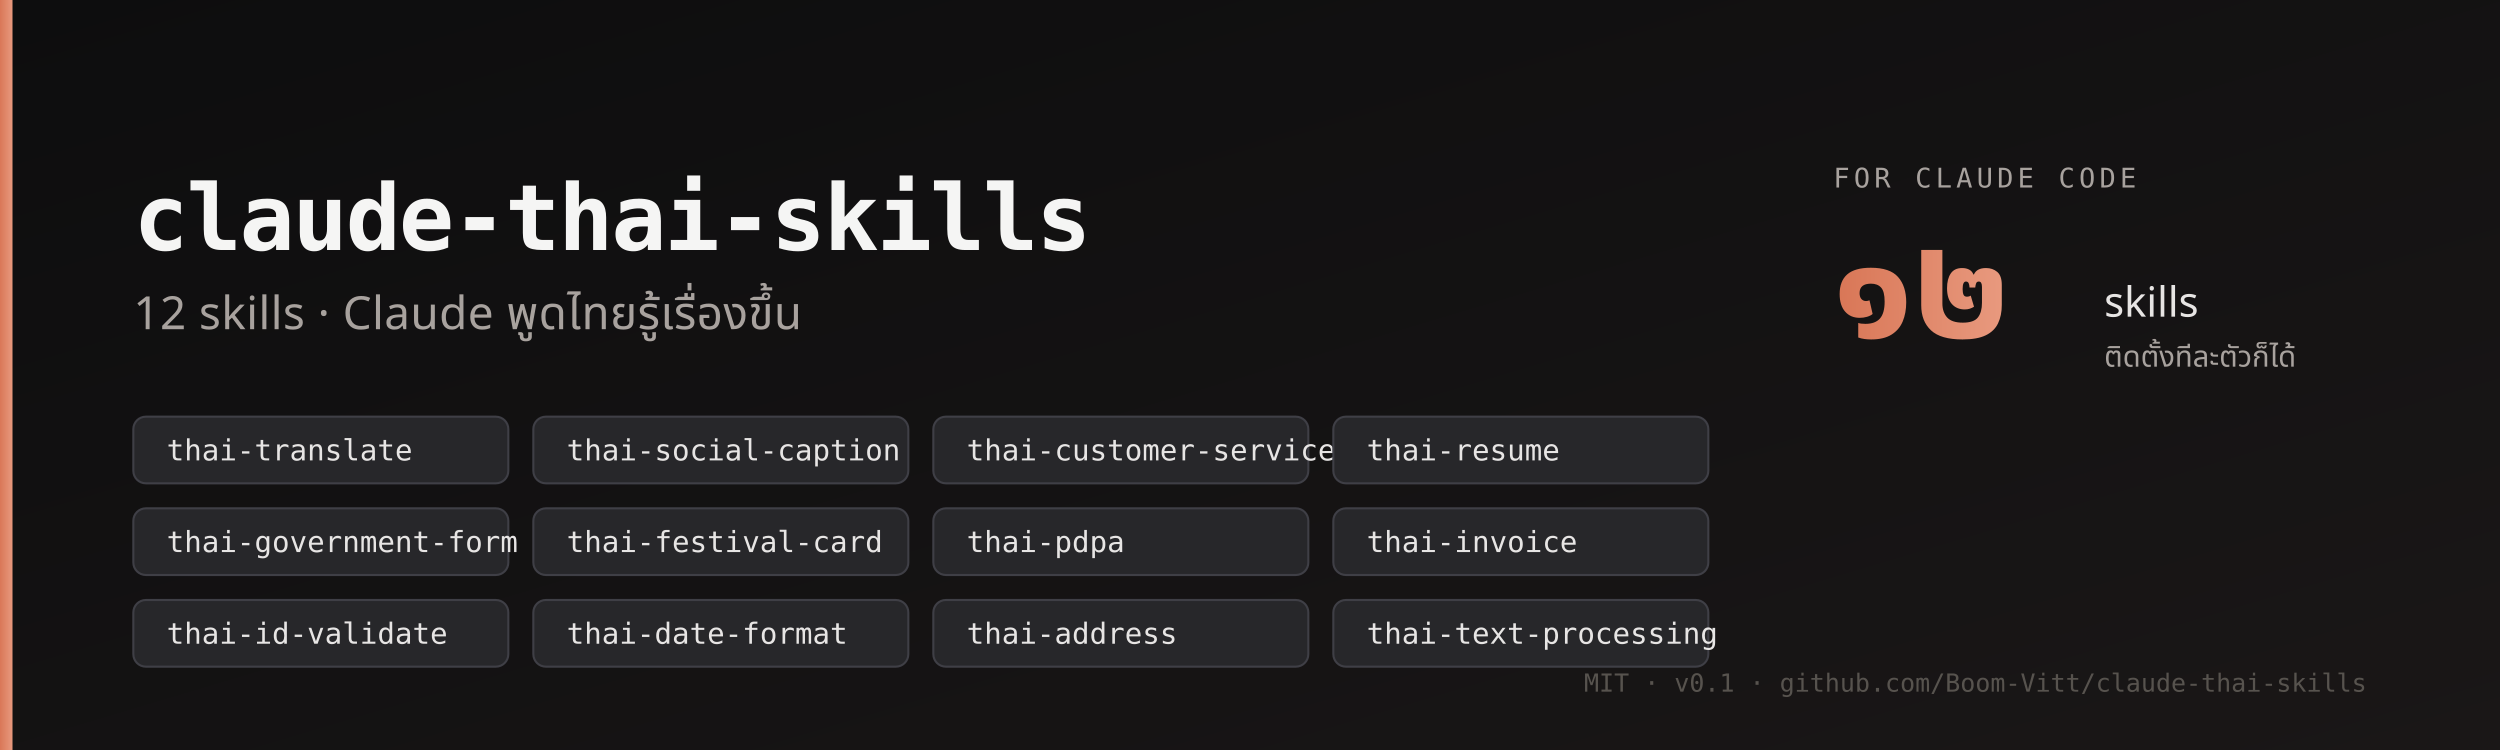
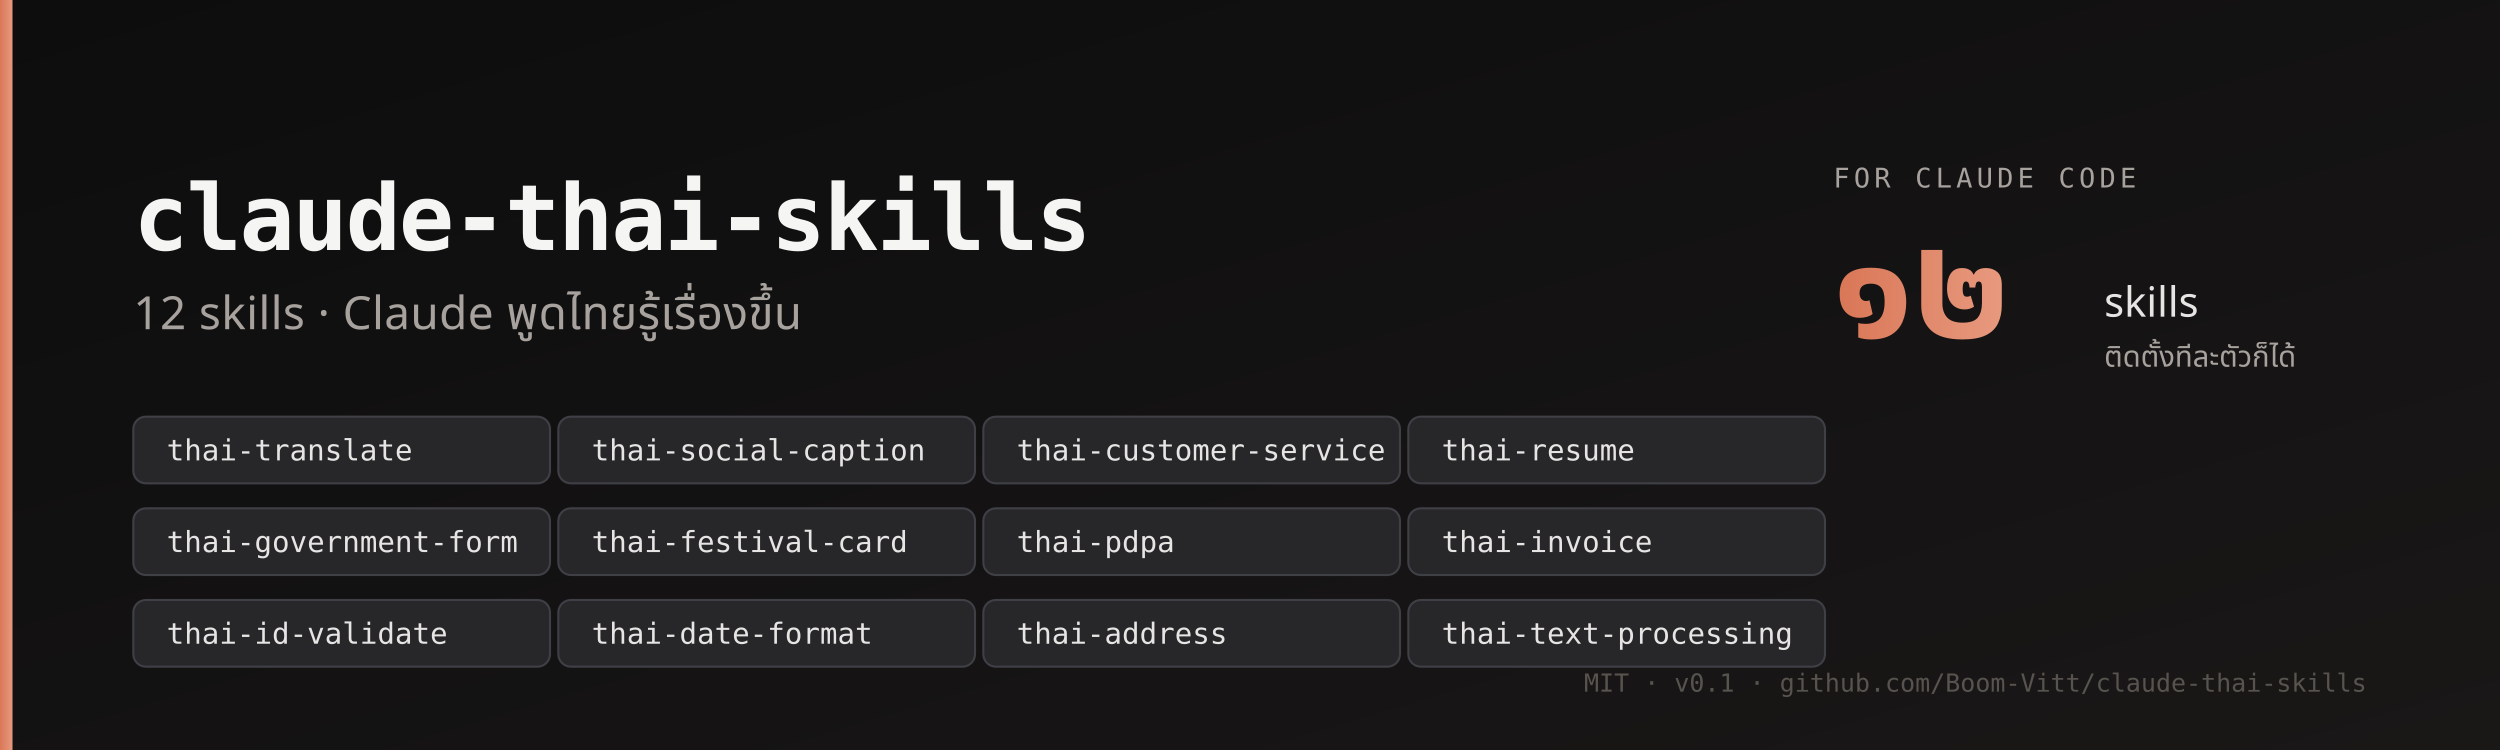
<svg xmlns="http://www.w3.org/2000/svg" viewBox="0 0 1200 360" role="img" aria-label="claude-thai-skills — 12 skills ภาษาไทยสำหรับ Claude Code">
  <defs>
    <linearGradient id="bg" x1="0" y1="0" x2="1" y2="1">
      <stop offset="0" stop-color="#0d0d0e" />
      <stop offset="1" stop-color="#1a1717" />
    </linearGradient>
    <linearGradient id="accent" x1="0" y1="0" x2="1" y2="0">
      <stop offset="0" stop-color="#D97757" />
      <stop offset="1" stop-color="#E8997E" />
    </linearGradient>
  </defs>
  <rect width="1200" height="360" fill="url(#bg)" />
  <rect x="0" y="0" width="6" height="360" fill="url(#accent)" />
  <text x="64" y="120" font-family="ui-monospace,Menlo,'SF Mono',monospace" font-size="44" font-weight="700" fill="#f5f5f4" letter-spacing="-1">claude-thai-skills</text>
  <text x="64" y="158" font-family="ui-sans-serif,system-ui,'Noto Sans Thai','IBM Plex Sans Thai','Sarabun',sans-serif" font-size="22" fill="#A8A29E" letter-spacing="0.2">12 skills · Claude พูดไทยรู้เรื่องขึ้น</text>
  <g font-family="ui-monospace,Menlo,'SF Mono',monospace" font-size="14" fill="#E7E5E4">
-     <rect x="64" y="200" width="180" height="32" rx="6" fill="#27272A" stroke="#3F3F46" />
+     <rect x="64" y="200" width="200" height="32" rx="6" fill="#27272A" stroke="#3F3F46" />
    <text x="80" y="221">thai-translate</text>
-     <rect x="256" y="200" width="180" height="32" rx="6" fill="#27272A" stroke="#3F3F46" />
-     <text x="272" y="221">thai-social-caption</text>
-     <rect x="448" y="200" width="180" height="32" rx="6" fill="#27272A" stroke="#3F3F46" />
-     <text x="464" y="221">thai-customer-service</text>
-     <rect x="640" y="200" width="180" height="32" rx="6" fill="#27272A" stroke="#3F3F46" />
-     <text x="656" y="221">thai-resume</text>
-     <rect x="64" y="244" width="180" height="32" rx="6" fill="#27272A" stroke="#3F3F46" />
+     <rect x="268" y="200" width="200" height="32" rx="6" fill="#27272A" stroke="#3F3F46" />
+     <text x="284" y="221">thai-social-caption</text>
+     <rect x="472" y="200" width="200" height="32" rx="6" fill="#27272A" stroke="#3F3F46" />
+     <text x="488" y="221">thai-customer-service</text>
+     <rect x="676" y="200" width="200" height="32" rx="6" fill="#27272A" stroke="#3F3F46" />
+     <text x="692" y="221">thai-resume</text>
+     <rect x="64" y="244" width="200" height="32" rx="6" fill="#27272A" stroke="#3F3F46" />
    <text x="80" y="265">thai-government-form</text>
-     <rect x="256" y="244" width="180" height="32" rx="6" fill="#27272A" stroke="#3F3F46" />
-     <text x="272" y="265">thai-festival-card</text>
-     <rect x="448" y="244" width="180" height="32" rx="6" fill="#27272A" stroke="#3F3F46" />
-     <text x="464" y="265">thai-pdpa</text>
-     <rect x="640" y="244" width="180" height="32" rx="6" fill="#27272A" stroke="#3F3F46" />
-     <text x="656" y="265">thai-invoice</text>
-     <rect x="64" y="288" width="180" height="32" rx="6" fill="#27272A" stroke="#3F3F46" />
+     <rect x="268" y="244" width="200" height="32" rx="6" fill="#27272A" stroke="#3F3F46" />
+     <text x="284" y="265">thai-festival-card</text>
+     <rect x="472" y="244" width="200" height="32" rx="6" fill="#27272A" stroke="#3F3F46" />
+     <text x="488" y="265">thai-pdpa</text>
+     <rect x="676" y="244" width="200" height="32" rx="6" fill="#27272A" stroke="#3F3F46" />
+     <text x="692" y="265">thai-invoice</text>
+     <rect x="64" y="288" width="200" height="32" rx="6" fill="#27272A" stroke="#3F3F46" />
    <text x="80" y="309">thai-id-validate</text>
-     <rect x="256" y="288" width="180" height="32" rx="6" fill="#27272A" stroke="#3F3F46" />
-     <text x="272" y="309">thai-date-format</text>
-     <rect x="448" y="288" width="180" height="32" rx="6" fill="#27272A" stroke="#3F3F46" />
-     <text x="464" y="309">thai-address</text>
-     <rect x="640" y="288" width="180" height="32" rx="6" fill="#27272A" stroke="#3F3F46" />
-     <text x="656" y="309">thai-text-processing</text>
+     <rect x="268" y="288" width="200" height="32" rx="6" fill="#27272A" stroke="#3F3F46" />
+     <text x="284" y="309">thai-date-format</text>
+     <rect x="472" y="288" width="200" height="32" rx="6" fill="#27272A" stroke="#3F3F46" />
+     <text x="488" y="309">thai-address</text>
+     <rect x="676" y="288" width="200" height="32" rx="6" fill="#27272A" stroke="#3F3F46" />
+     <text x="692" y="309">thai-text-processing</text>
  </g>
  <g transform="translate(880,90)">
    <text font-family="ui-monospace,Menlo,'SF Mono',monospace" font-size="13" fill="#A8A29E" letter-spacing="2">FOR CLAUDE CODE</text>
    <g transform="translate(0,72)">
      <text font-family="ui-sans-serif,system-ui,'Noto Sans Thai','IBM Plex Sans Thai','Sarabun',sans-serif" font-size="72" font-weight="700" fill="url(#accent)">๑๒</text>
      <text x="130" y="-10" font-family="ui-sans-serif,system-ui,'Noto Sans Thai','IBM Plex Sans Thai','Sarabun',sans-serif" font-size="20" fill="#E7E5E4">skills</text>
      <text x="130" y="14" font-family="ui-sans-serif,system-ui,'Noto Sans Thai','IBM Plex Sans Thai','Sarabun',sans-serif" font-size="14" fill="#A8A29E">ติดตั้งทีละตัวก็ได้</text>
    </g>
  </g>
  <text x="1136" y="332" text-anchor="end" font-family="ui-monospace,Menlo,'SF Mono',monospace" font-size="12" fill="#57534E">MIT · v0.1 · github.com/Boom-Vitt/claude-thai-skills</text>
</svg>
